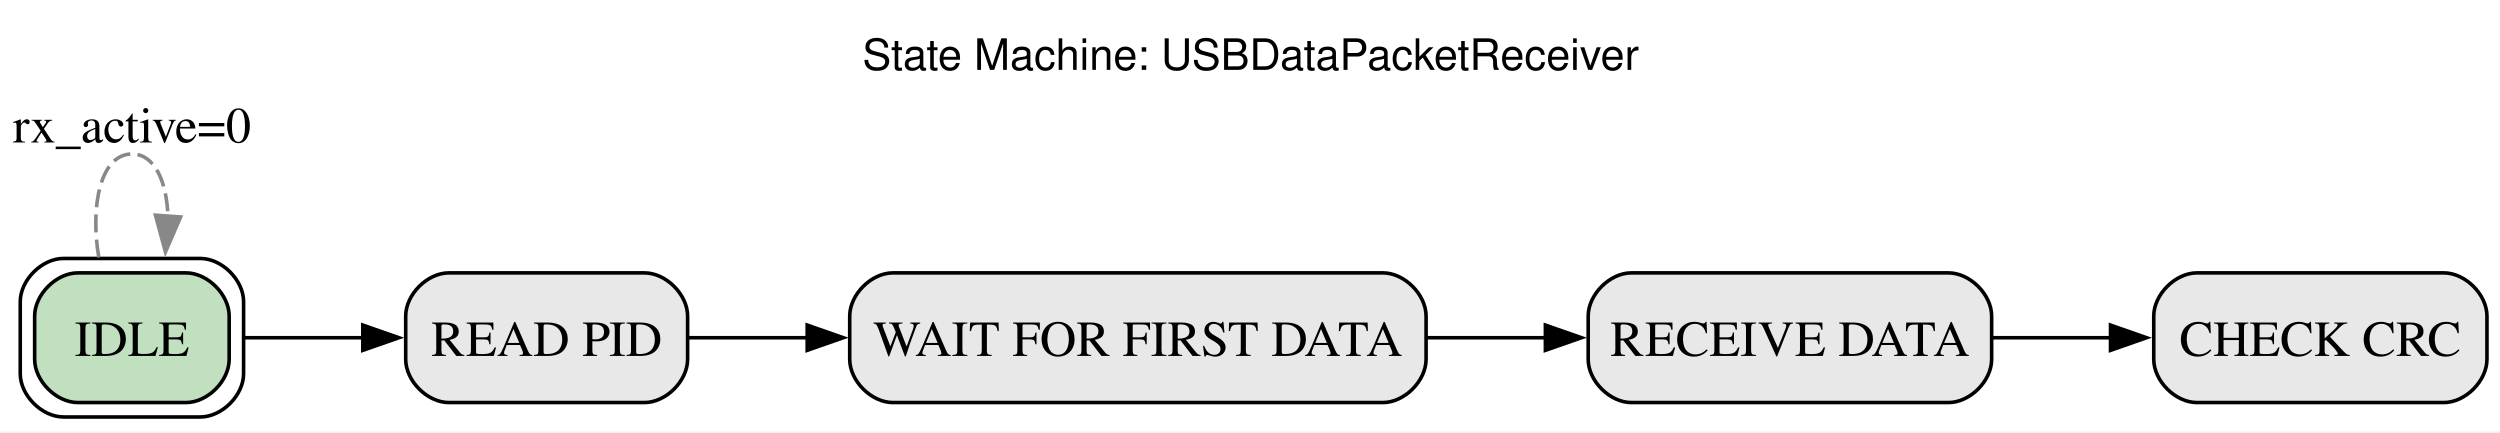
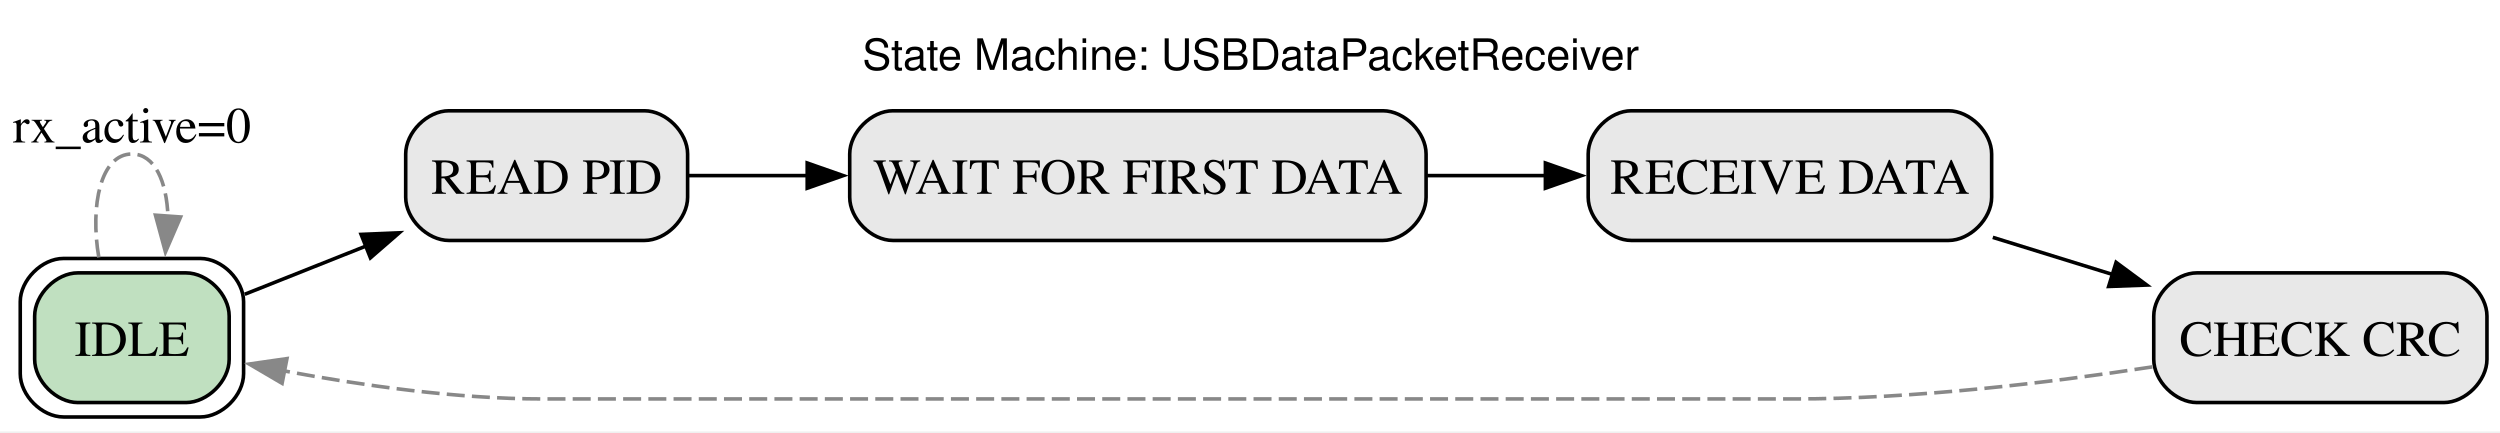
<svg xmlns="http://www.w3.org/2000/svg" width="694pt" height="120pt" viewBox="0.00 0.00 694.00 120.00">
  <g id="graph0" class="graph" transform="scale(1 1) rotate(0) translate(4 115.75)">
    <polygon fill="white" stroke="none" points="-4,4 -4,-115.75 690.38,-115.75 690.38,4 -4,4" />
    <text xml:space="preserve" text-anchor="middle" x="343.19" y="-96.35" font-family="Helvetica,sans-Serif" font-size="12.00">State Machine: USBDataPacketReceiver</text>
    <g id="node1" class="node">
      <path fill="#c0e0c0" stroke="black" d="M47.62,-40C47.62,-40 17.62,-40 17.62,-40 11.62,-40 5.62,-34 5.62,-28 5.62,-28 5.62,-16 5.62,-16 5.62,-10 11.62,-4 17.62,-4 17.62,-4 47.62,-4 47.62,-4 53.62,-4 59.62,-10 59.62,-16 59.62,-16 59.62,-28 59.62,-28 59.62,-34 53.62,-40 47.62,-40" />
      <path fill="none" stroke="black" d="M51.62,-44C51.62,-44 13.62,-44 13.62,-44 7.62,-44 1.62,-38 1.62,-32 1.62,-32 1.62,-12 1.62,-12 1.62,-6 7.62,0 13.62,0 13.62,0 51.62,0 51.62,0 57.62,0 63.62,-6 63.62,-12 63.62,-12 63.62,-32 63.62,-32 63.62,-38 57.62,-44 51.62,-44" />
      <text xml:space="preserve" text-anchor="middle" x="32.62" y="-16.95" font-family="Times,serif" font-size="14.00">IDLE</text>
    </g>
-     <g id="edge5" class="edge">
+     <g id="edge6" class="edge">
      <path fill="none" stroke="#888888" stroke-dasharray="5,2" d="M23.43,-44.28C20.94,-58.88 24,-73 32.62,-73 38.96,-73 42.29,-65.38 42.63,-55.56" />
      <polygon fill="#888888" stroke="#888888" points="46.13,-55.52 41.93,-45.79 39.15,-56.02 46.13,-55.52" />
      <text xml:space="preserve" text-anchor="middle" x="32.62" y="-76.2" font-family="Times,serif" font-size="14.00">rx_active=0</text>
    </g>
    <g id="node2" class="node">
-       <path fill="#e8e8e8" stroke="black" d="M174.88,-40C174.88,-40 120.62,-40 120.62,-40 114.62,-40 108.62,-34 108.62,-28 108.62,-28 108.62,-16 108.62,-16 108.62,-10 114.62,-4 120.62,-4 120.62,-4 174.88,-4 174.88,-4 180.88,-4 186.88,-10 186.88,-16 186.88,-16 186.88,-28 186.88,-28 186.88,-34 180.88,-40 174.88,-40" />
-       <text xml:space="preserve" text-anchor="middle" x="147.75" y="-16.95" font-family="Times,serif" font-size="14.00">READ PID</text>
+       <path fill="#e8e8e8" stroke="black" d="M174.88,-85C174.88,-85 120.62,-85 120.62,-85 114.62,-85 108.62,-79 108.62,-73 108.62,-73 108.62,-61 108.62,-61 108.62,-55 114.62,-49 120.62,-49 120.62,-49 174.88,-49 174.88,-49 180.88,-49 186.88,-55 186.88,-61 186.88,-61 186.88,-73 186.88,-73 186.88,-79 180.88,-85 174.88,-85" />
+       <text xml:space="preserve" text-anchor="middle" x="147.75" y="-61.95" font-family="Times,serif" font-size="14.00">READ PID</text>
    </g>
    <g id="edge1" class="edge">
-       <path fill="none" stroke="black" d="M63.94,-22C74.04,-22 85.58,-22 96.77,-22" />
-       <polygon fill="black" stroke="black" points="96.72,-25.5 106.72,-22 96.72,-18.5 96.72,-25.5" />
+       <path fill="none" stroke="black" d="M63.94,-34.06C74.36,-38.21 86.31,-42.96 97.83,-47.54" />
+       <polygon fill="black" stroke="black" points="96.24,-50.68 106.83,-51.12 98.83,-44.17 96.24,-50.68" />
    </g>
    <g id="node3" class="node">
-       <path fill="#e8e8e8" stroke="black" d="M379.88,-40C379.88,-40 243.88,-40 243.88,-40 237.88,-40 231.88,-34 231.88,-28 231.88,-28 231.88,-16 231.88,-16 231.88,-10 237.88,-4 243.88,-4 243.88,-4 379.88,-4 379.88,-4 385.88,-4 391.88,-10 391.88,-16 391.88,-16 391.88,-28 391.88,-28 391.88,-34 385.88,-40 379.88,-40" />
-       <text xml:space="preserve" text-anchor="middle" x="311.88" y="-16.95" font-family="Times,serif" font-size="14.00">WAIT FOR FIRST DATA</text>
+       <path fill="#e8e8e8" stroke="black" d="M379.88,-85C379.88,-85 243.88,-85 243.88,-85 237.88,-85 231.88,-79 231.88,-73 231.88,-73 231.88,-61 231.88,-61 231.88,-55 237.88,-49 243.88,-49 243.88,-49 379.88,-49 379.88,-49 385.88,-49 391.88,-55 391.88,-61 391.88,-61 391.88,-73 391.88,-73 391.88,-79 385.88,-85 379.88,-85" />
+       <text xml:space="preserve" text-anchor="middle" x="311.88" y="-61.95" font-family="Times,serif" font-size="14.00">WAIT FOR FIRST DATA</text>
    </g>
    <g id="edge2" class="edge">
-       <path fill="none" stroke="black" d="M187.17,-22C197.32,-22 208.71,-22 220.37,-22" />
-       <polygon fill="black" stroke="black" points="220.08,-25.5 230.08,-22 220.08,-18.5 220.08,-25.5" />
+       <path fill="none" stroke="black" d="M187.17,-67C197.32,-67 208.71,-67 220.37,-67" />
+       <polygon fill="black" stroke="black" points="220.08,-70.5 230.08,-67 220.08,-63.5 220.08,-70.5" />
    </g>
    <g id="node4" class="node">
-       <path fill="#e8e8e8" stroke="black" d="M536.88,-40C536.88,-40 448.88,-40 448.88,-40 442.88,-40 436.88,-34 436.88,-28 436.88,-28 436.88,-16 436.88,-16 436.88,-10 442.88,-4 448.88,-4 448.88,-4 536.88,-4 536.88,-4 542.88,-4 548.88,-10 548.88,-16 548.88,-16 548.88,-28 548.88,-28 548.88,-34 542.88,-40 536.88,-40" />
-       <text xml:space="preserve" text-anchor="middle" x="492.88" y="-16.95" font-family="Times,serif" font-size="14.00">RECEIVE DATA</text>
+       <path fill="#e8e8e8" stroke="black" d="M536.88,-85C536.88,-85 448.88,-85 448.88,-85 442.88,-85 436.88,-79 436.88,-73 436.88,-73 436.88,-61 436.88,-61 436.88,-55 442.88,-49 448.88,-49 448.88,-49 536.88,-49 536.88,-49 542.88,-49 548.88,-55 548.88,-61 548.88,-61 548.88,-73 548.88,-73 548.88,-79 542.88,-85 536.88,-85" />
+       <text xml:space="preserve" text-anchor="middle" x="492.88" y="-61.95" font-family="Times,serif" font-size="14.00">RECEIVE DATA</text>
    </g>
    <g id="edge3" class="edge">
-       <path fill="none" stroke="black" d="M392.17,-22C403.16,-22 414.35,-22 425.08,-22" />
-       <polygon fill="black" stroke="black" points="425,-25.5 435,-22 425,-18.5 425,-25.5" />
+       <path fill="none" stroke="black" d="M392.17,-67C403.16,-67 414.35,-67 425.08,-67" />
+       <polygon fill="black" stroke="black" points="425,-70.5 435,-67 425,-63.5 425,-70.5" />
    </g>
    <g id="node5" class="node">
      <path fill="#e8e8e8" stroke="black" d="M674.38,-40C674.38,-40 605.88,-40 605.88,-40 599.88,-40 593.88,-34 593.88,-28 593.88,-28 593.88,-16 593.88,-16 593.88,-10 599.88,-4 605.88,-4 605.88,-4 674.38,-4 674.38,-4 680.38,-4 686.38,-10 686.38,-16 686.38,-16 686.38,-28 686.38,-28 686.38,-34 680.38,-40 674.38,-40" />
      <text xml:space="preserve" text-anchor="middle" x="640.12" y="-16.95" font-family="Times,serif" font-size="14.00">CHECK CRC</text>
    </g>
    <g id="edge4" class="edge">
-       <path fill="none" stroke="black" d="M549.2,-22C559.92,-22 571.17,-22 581.94,-22" />
-       <polygon fill="black" stroke="black" points="581.88,-25.5 591.88,-22 581.88,-18.5 581.88,-25.5" />
+       <path fill="none" stroke="black" d="M549.2,-49.86C560.15,-46.47 571.65,-42.91 582.63,-39.5" />
+       <polygon fill="black" stroke="black" points="583.43,-42.92 591.95,-36.62 581.36,-36.23 583.43,-42.92" />
+     </g>
+     <g id="edge5" class="edge">
+       <path fill="none" stroke="#888888" stroke-dasharray="5,2" d="M593.49,-13.9C564.96,-9.52 527.39,-5 493.88,-5 146.75,-5 146.75,-5 146.75,-5 122.79,-5 96.28,-8.78 74.96,-12.77" />
+       <polygon fill="#888888" stroke="#888888" points="74.31,-9.33 65.17,-14.69 75.66,-16.2 74.31,-9.33" />
    </g>
  </g>
</svg>
